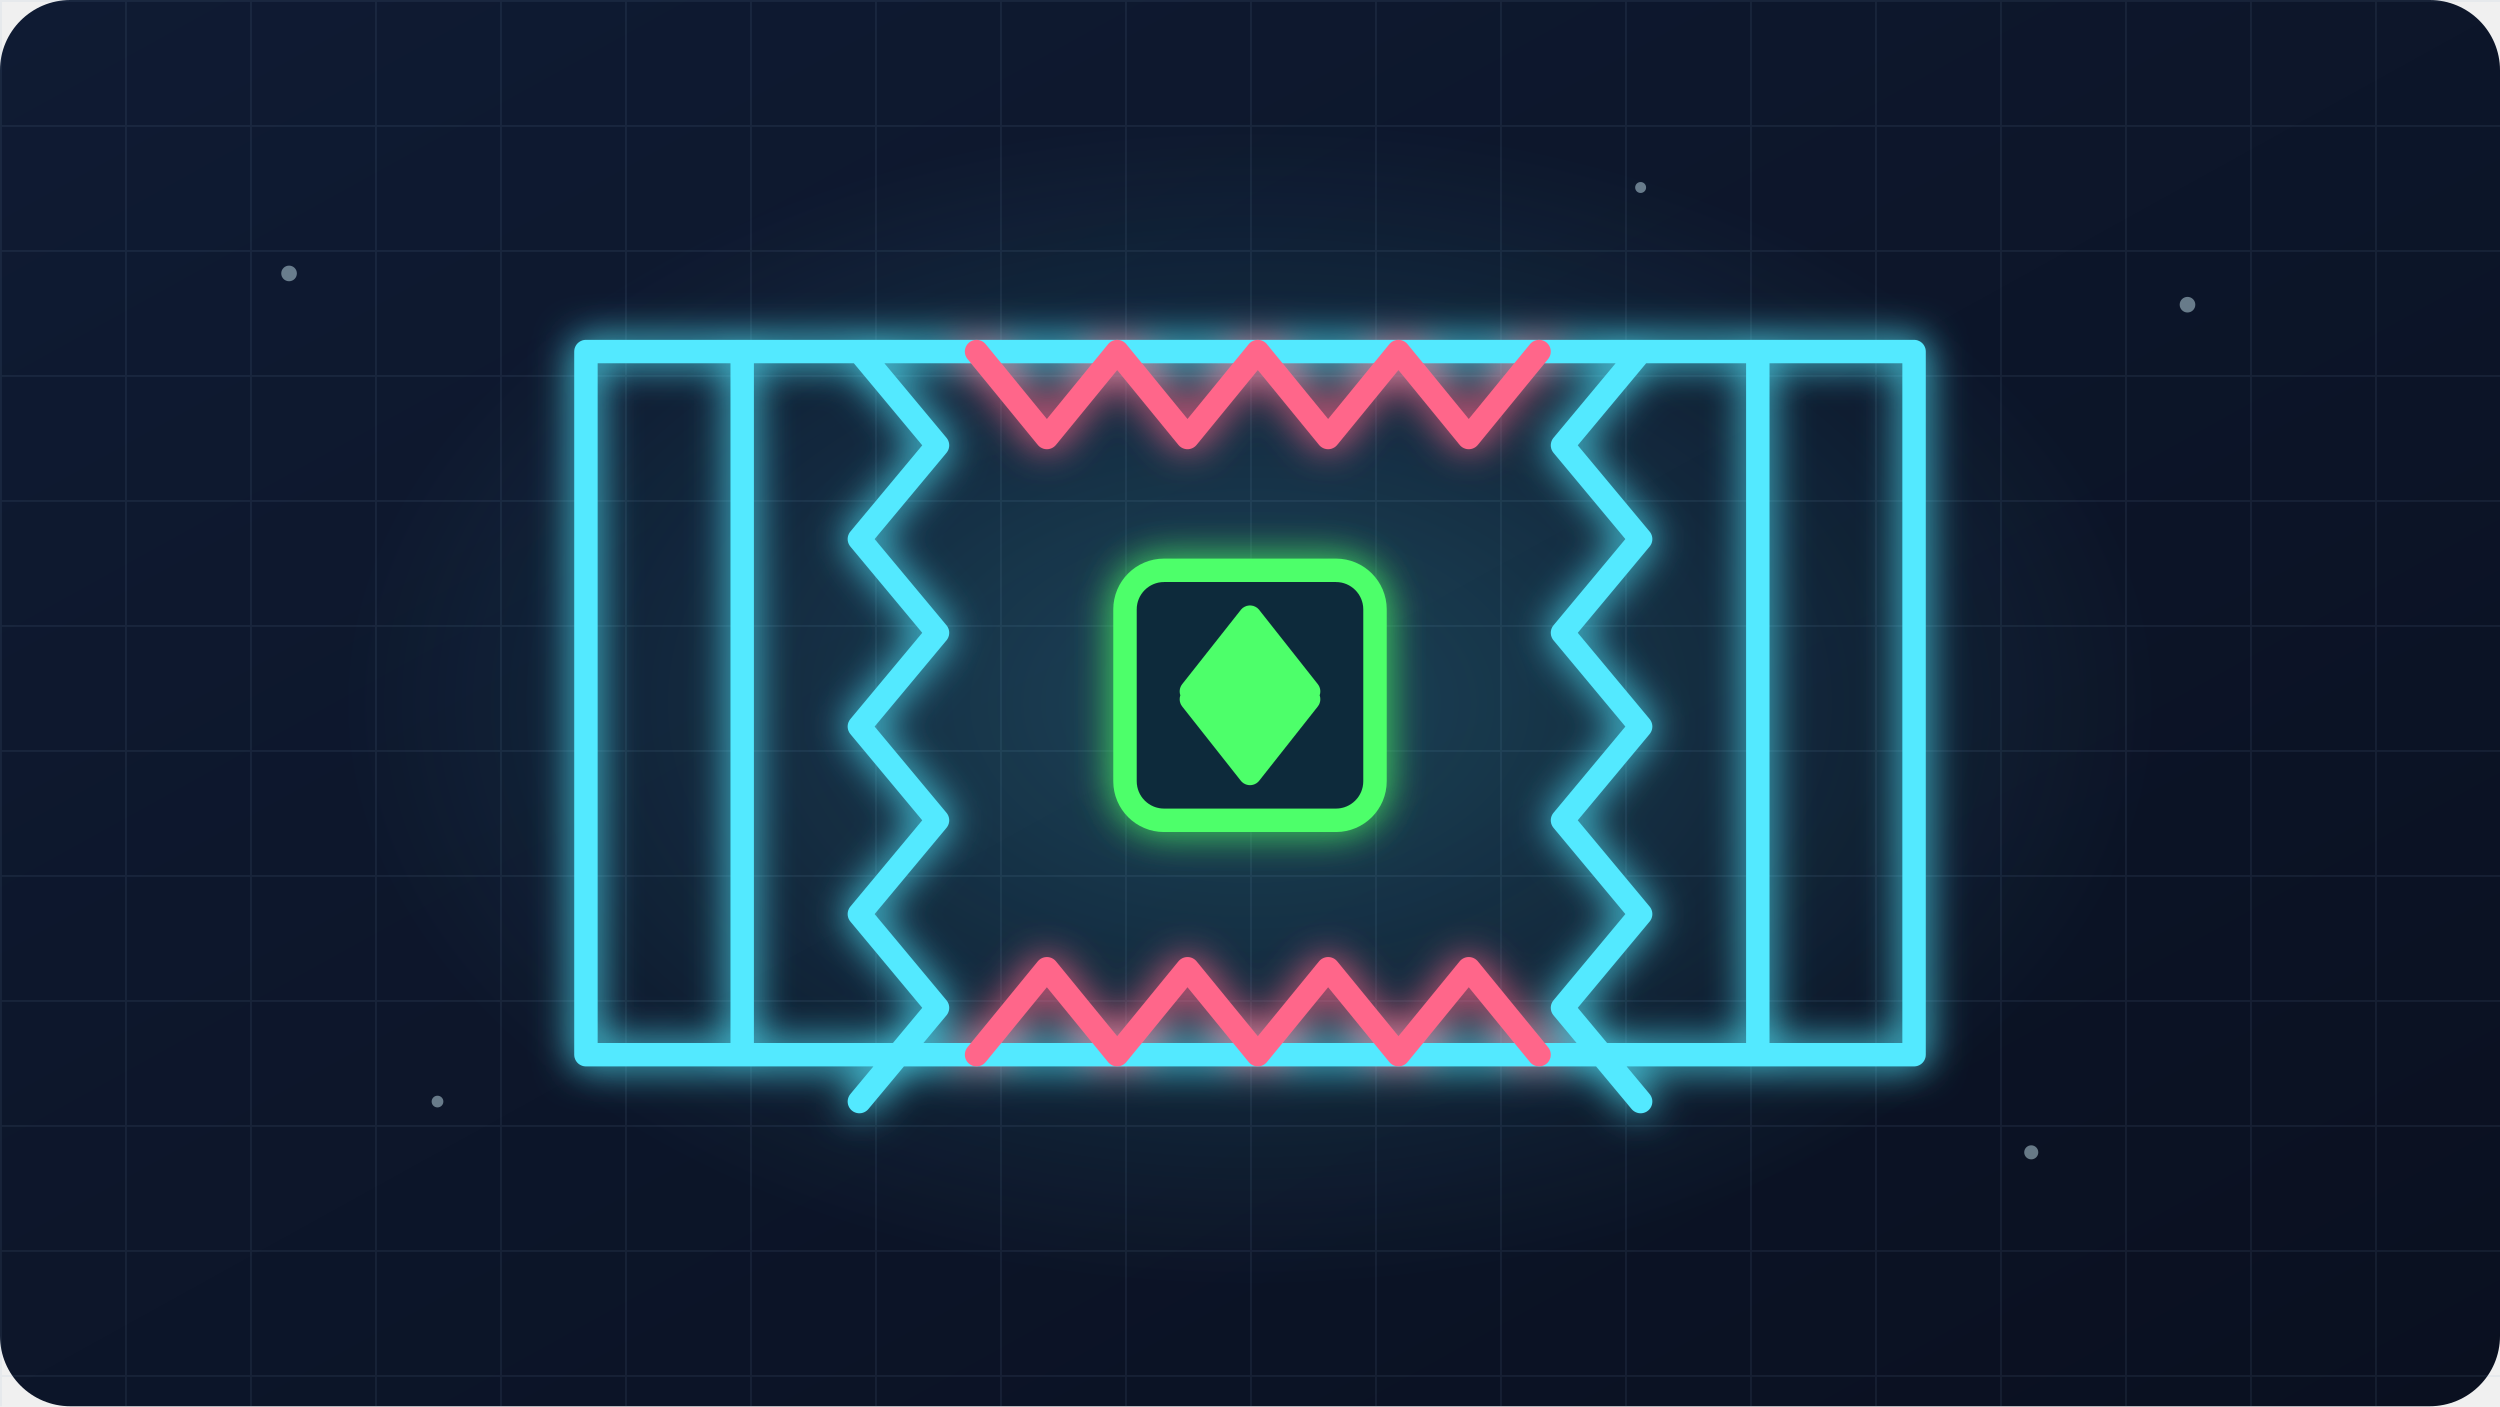
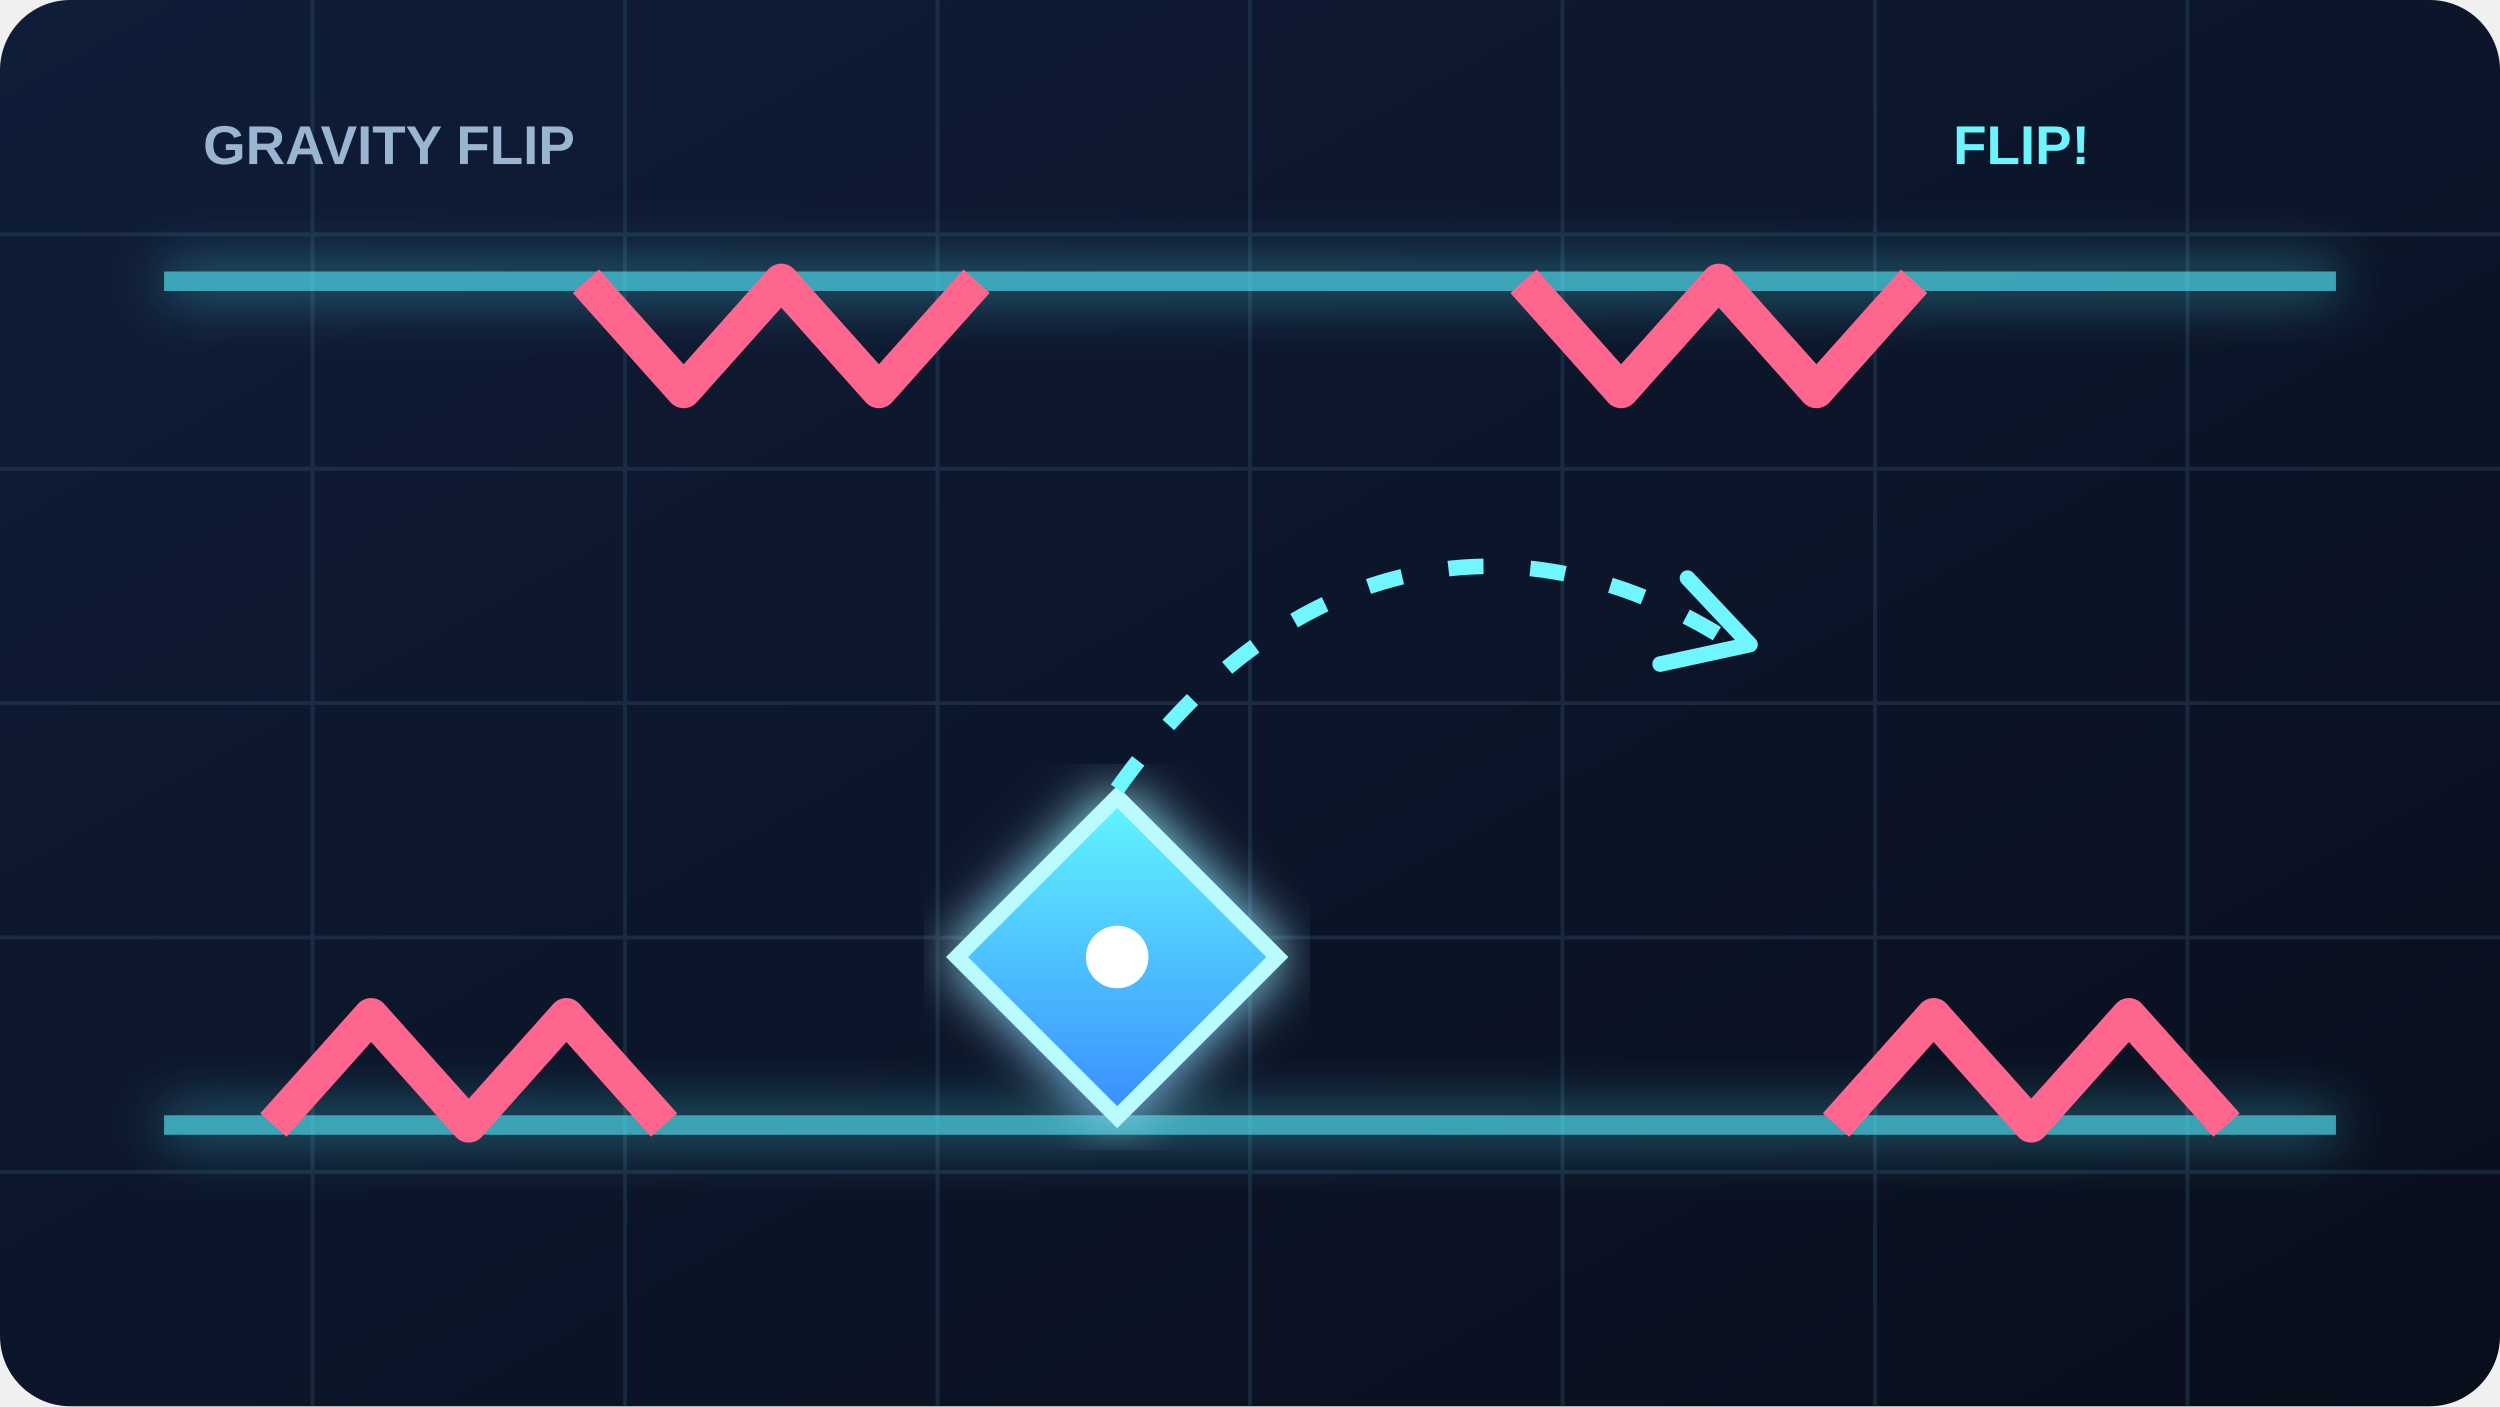
<svg xmlns="http://www.w3.org/2000/svg" viewBox="0 0 640 360">
  <defs>
-     <linearGradient id="bg" x2="1" y2="1">
-       <stop stop-color="#0f1b33" />
-       <stop offset="1" stop-color="#0a1020" />
+     <linearGradient id="b" x2="1" y2="1">
+       <stop stop-color="#101d38" />
+       <stop offset="1" stop-color="#080e1c" />
    </linearGradient>
-     <radialGradient id="halo">
-       <stop stop-color="#52e9ff" stop-opacity=".22" />
-       <stop offset="1" stop-color="#52e9ff" stop-opacity="0" />
-     </radialGradient>
-     <pattern id="grid" width="32" height="32" patternUnits="userSpaceOnUse">
-       <path d="M32 0H0V32" fill="none" stroke="#8da9d0" stroke-opacity=".09" />
-     </pattern>
-     <filter id="glow" x="-60%" y="-60%" width="220%" height="220%">
-       <feGaussianBlur stdDeviation="5" result="b" />
+     <linearGradient id="c" x2="0" y2="1">
+       <stop stop-color="#63f7ff" />
+       <stop offset="1" stop-color="#388cff" />
+     </linearGradient>
+     <filter id="g">
+       <feGaussianBlur stdDeviation="7" result="x" />
      <feMerge>
-         <feMergeNode in="b" />
+         <feMergeNode in="x" />
        <feMergeNode in="SourceGraphic" />
      </feMerge>
    </filter>
  </defs>
-   <rect width="640" height="360" rx="18" fill="url(#bg)" />
-   <rect width="640" height="360" fill="url(#grid)" />
-   <ellipse cx="320" cy="180" rx="235" ry="150" fill="url(#halo)" />
-   <g fill="#d8f7ff" opacity=".45">
-     <circle cx="74" cy="70" r="2" />
-     <circle cx="560" cy="78" r="2" />
-     <circle cx="520" cy="295" r="1.8" />
-     <circle cx="112" cy="282" r="1.5" />
-     <circle cx="420" cy="48" r="1.4" />
+   <rect width="640" height="360" rx="18" fill="url(#b)" />
+   <g stroke="#31506e" opacity=".35">
+     <path d="M0 60H640M0 120H640M0 180H640M0 240H640M0 300H640M80 0V360M160 0V360M240 0V360M320 0V360M400 0V360M480 0V360M560 0V360" />
  </g>
-   <g stroke="#4dff6a" stroke-width="6" stroke-linecap="round" stroke-linejoin="round" fill="none" filter="url(#glow)">
-     <path d="M150 90h340v180H150zM190 90v180m260-180v180M220 90l20 24-20 24 20 24-20 24 20 24-20 24 20 24-20 24M420 90l-20 24 20 24-20 24 20 24-20 24 20 24-20 24 20 24" stroke="#52e9ff" />
-     <path d="m250 90 18 22 18-22 18 22 18-22 18 22 18-22 18 22 18-22m-144 180 18-22 18 22 18-22 18 22 18-22 18 22 18-22 18 22" stroke="#ff668a" />
-     <rect x="288" y="146" width="64" height="64" rx="10" fill="#102c3b" />
-     <path d="m320 158 15 19h-30Zm0 40-15-19h30Z" fill="#4dff6a" />
+   <path d="M42 72H598M42 288H598" stroke="#55efff" stroke-width="5" opacity=".65" filter="url(#g)" />
+   <path d="M70 288 95 260l25 28 25-28 25 28M470 288l25-28 25 28 25-28 25 28" fill="none" stroke="#ff668e" stroke-width="9" stroke-linejoin="round" />
+   <path d="M150 72l25 28 25-28 25 28 25-28M390 72l25 28 25-28 25 28 25-28" fill="none" stroke="#ff668e" stroke-width="9" stroke-linejoin="round" />
+   <g filter="url(#g)">
+     <path d="M245 245 286 204 327 245 286 286Z" fill="url(#c)" stroke="#b9fbff" stroke-width="4" />
+     <circle cx="286" cy="245" r="8" fill="#fff" />
+   </g>
+   <path d="M286 202C330 140 390 130 444 165" fill="none" stroke="#70f6ff" stroke-width="4" stroke-dasharray="9 12" />
+   <path d="m432 148 16 17-23 5" fill="none" stroke="#70f6ff" stroke-width="4" stroke-linecap="round" stroke-linejoin="round" />
+   <g fill="#9ab5d0" font-family="Arial,sans-serif" font-size="14" font-weight="700">
+     <text x="52" y="42">GRAVITY FLIP</text>
+     <text x="500" y="42" fill="#6cf5ff">FLIP!</text>
  </g>
</svg>
